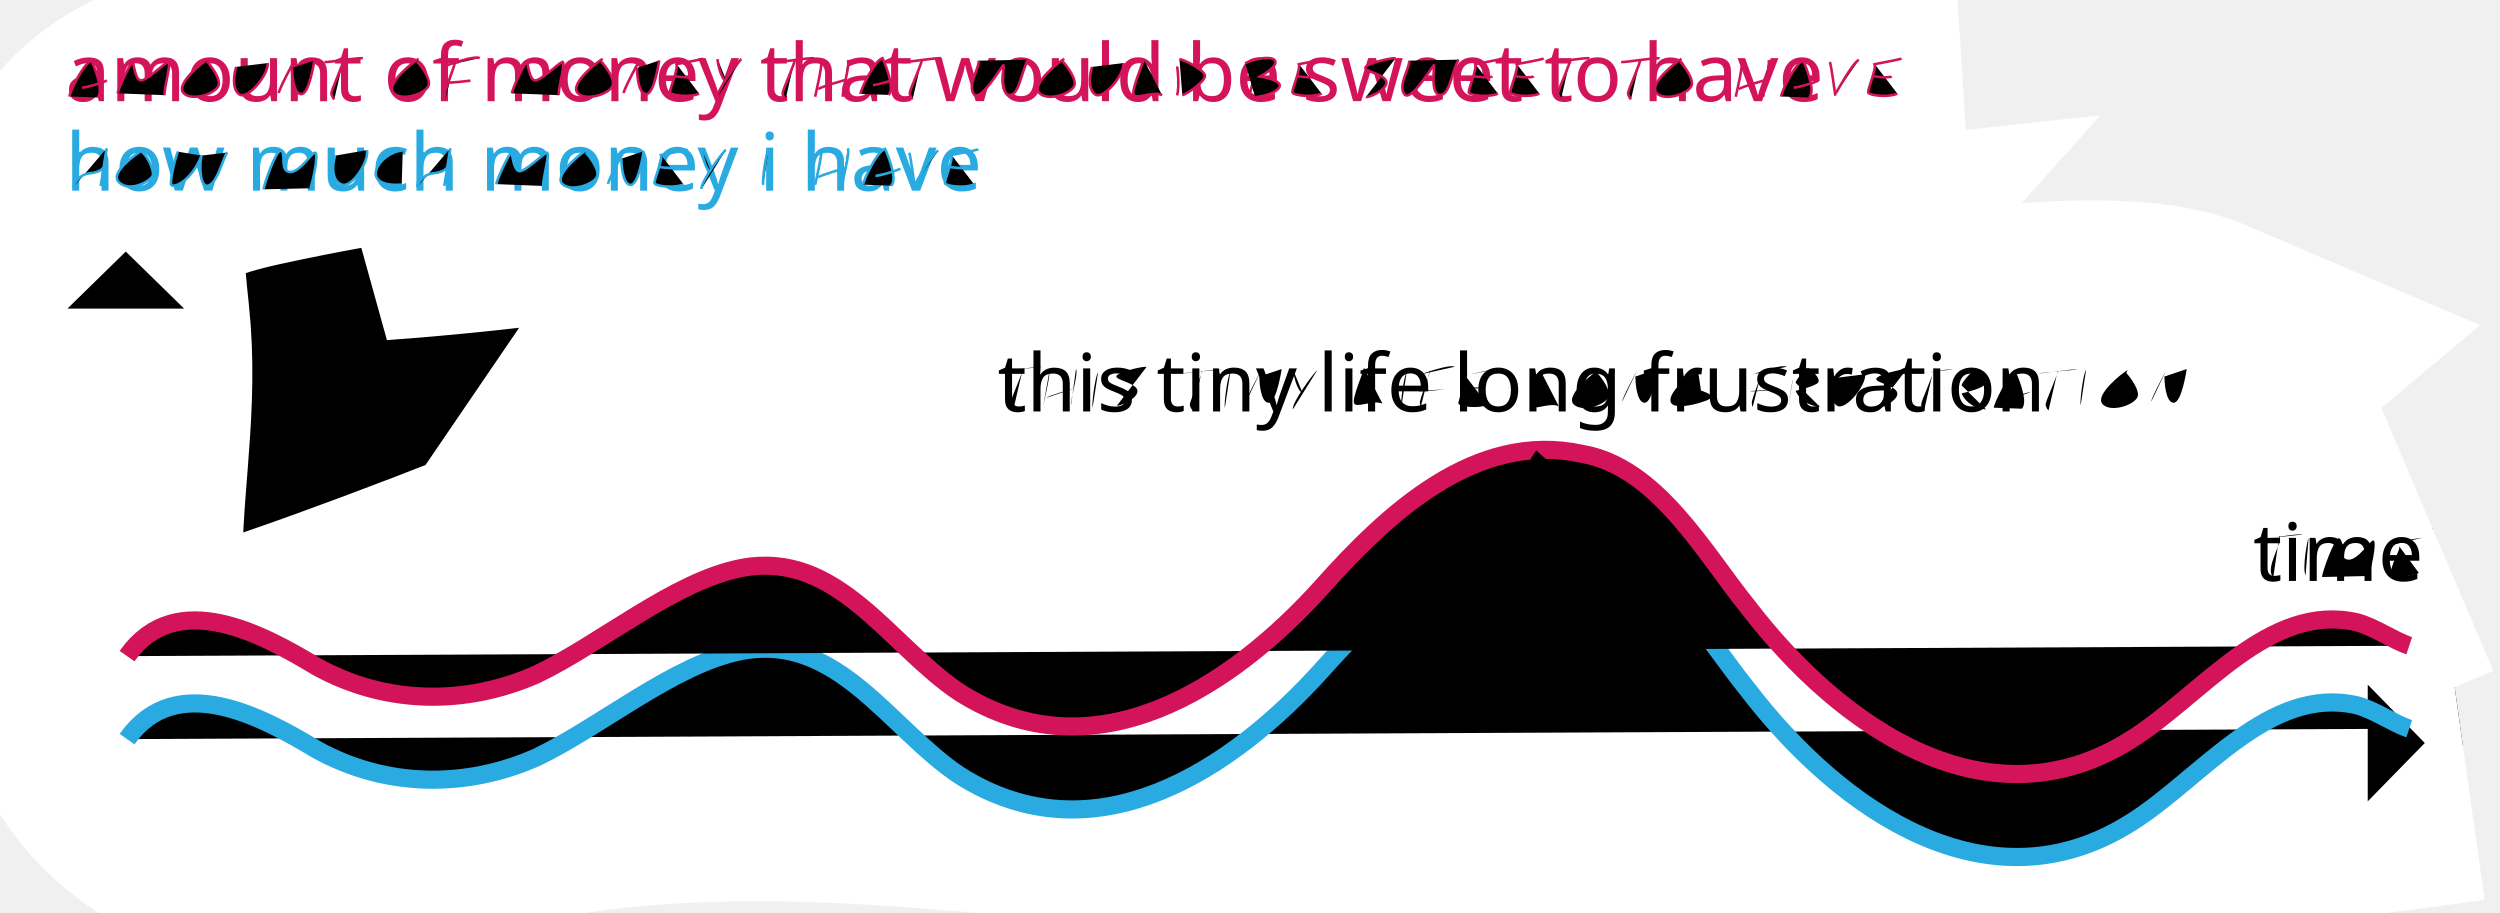
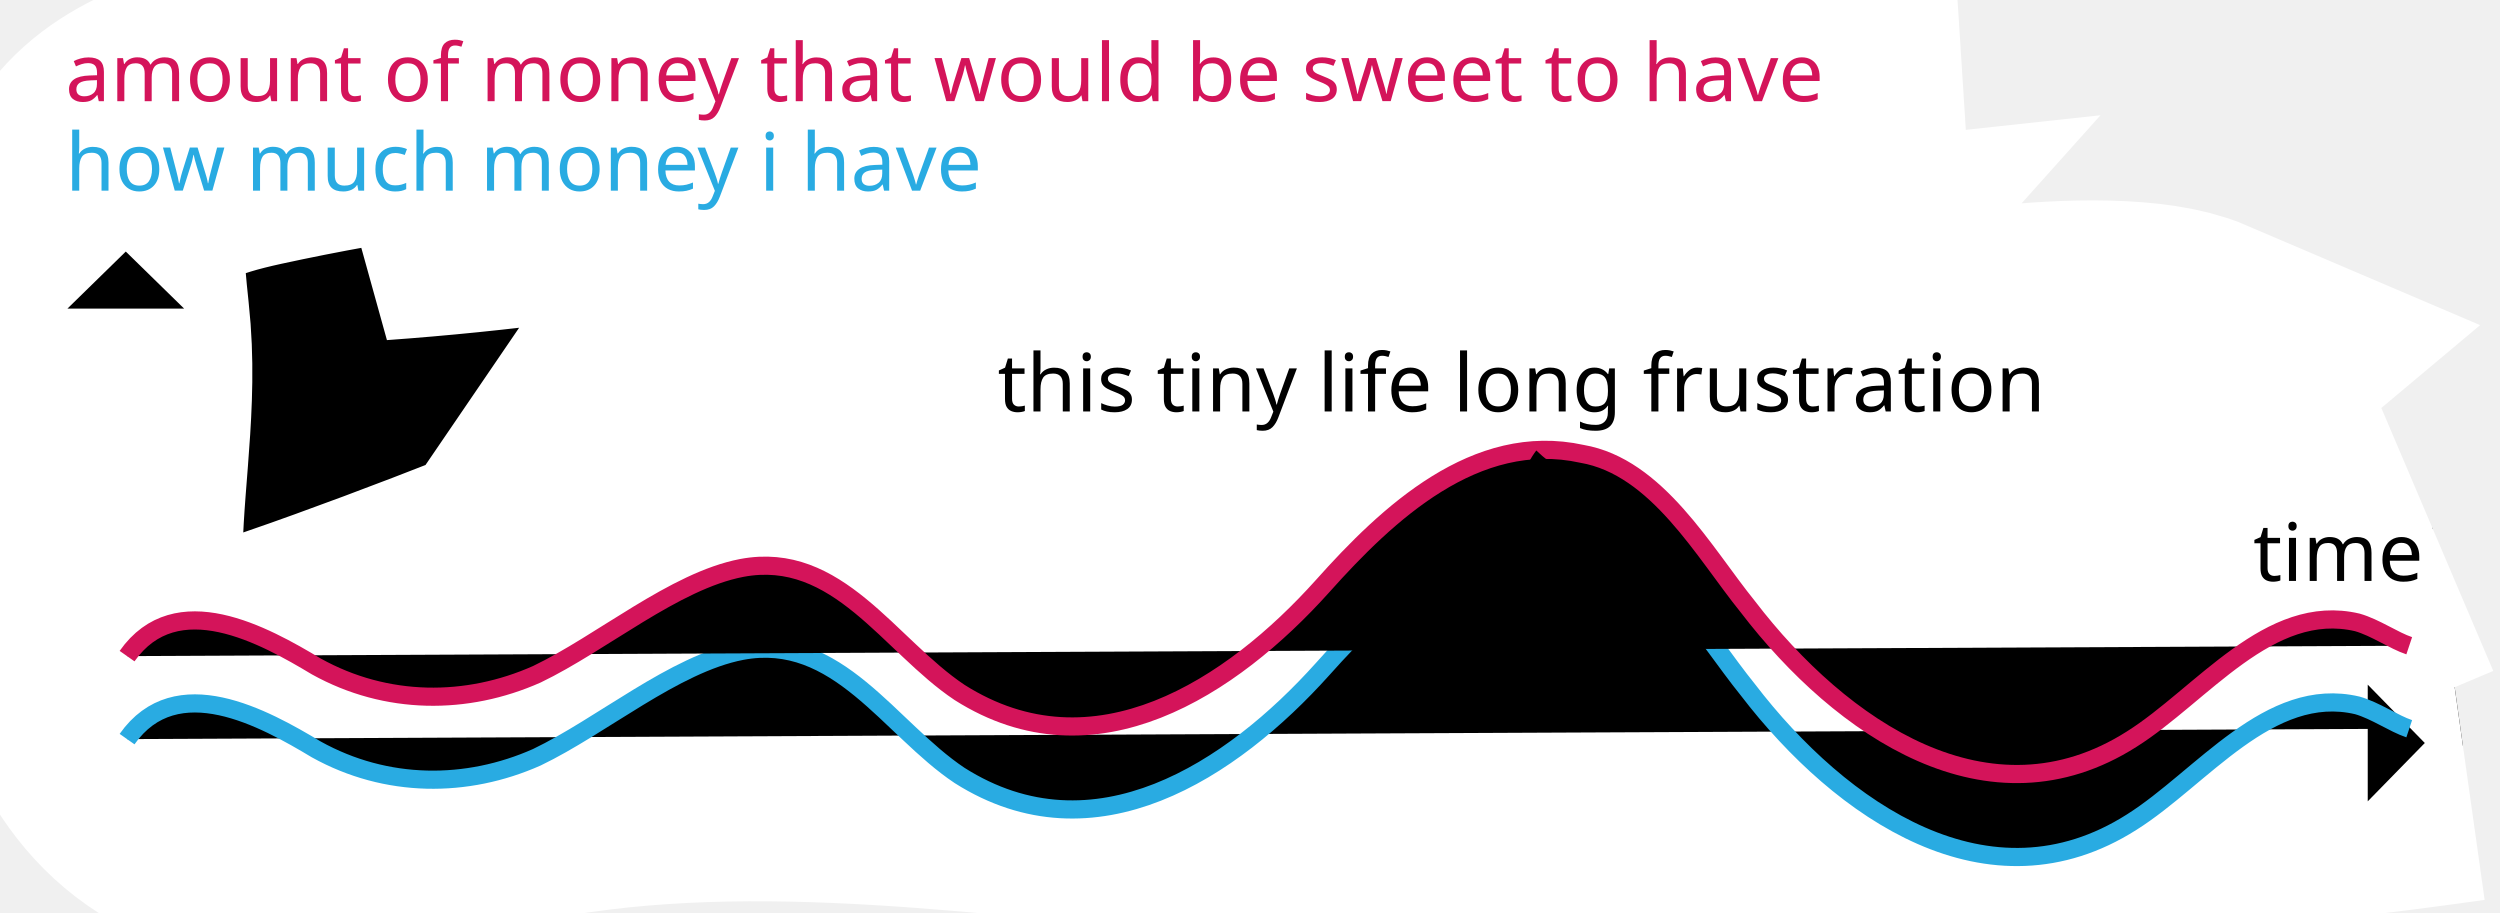
<svg xmlns="http://www.w3.org/2000/svg" version="1.1" id="Layer_1" x="0px" y="0px" viewBox="0 0 964 352" enable-background="new 0 0 964 352" xml:space="preserve">
  <path stroke="#FFFFFF" stroke-width="120" d="M949.7,287.6  c-161,22.7-324.5,26.9-486.4,12.4c-92.9-8.3-187.7-22.7-278.5-1.2c-38.2,9-81.2,23.6-114.4,2.7c-25.9-16.4-36-49.6-36.8-80.2  c-0.8-30.7,5.5-61.3,3.2-91.9c-1.4-18.2-5.6-37.5,2.5-53.8c10-20.2,34.5-27.7,56.4-32.5c47.9-10.4,96.6-17.3,145.6-20.6  C209.1,38.7,177,55,144.9,71.3c89.1-6.4,177.5-23.3,262.7-50.2c-39.4,12.6-81.7,27.2-105,61.4c130.9-50.3,306.6-61.7,446.6-53.1  C536.8,70,319.3,190.3,115,261.5c65.3,21.9,140.5,13.2,198.4-24.2c32.7-21.1,59.3-50.3,90.3-74s69.2-42.1,107.7-36.4  c-43.3,43.2-88.5,84.5-135.2,123.9c52.9,7.2,102.8-23.8,145.4-56s86.5-68.3,139.5-74c-36.6,40.9-77.8,77.7-122.6,109.4  c27.9,13.1,61.5,3.2,87.3-13.7c25.8-16.9,46.8-40.1,72.3-57.3s116.7-29.1,145-17c-42.1,35.4-142.2,72-184.3,107.4  c-8.5,7.2-17.9,17.7-13.5,27.9c4.3,10.2,18.4,10.7,29.3,9.4c84.3-10.1,185.3-50.2,263.3-83.4" />
  <path stroke-width="7" d="M50.7,285.1" />
  <g>
    <line stroke-width="7" x1="48.5" y1="310" x2="48.5" y2="97" />
    <polyline stroke-width="7" points="   26,119 48.5,97 71,119  " />
  </g>
  <g>
    <line stroke-width="7" x1="25" y1="286.5" x2="935" y2="286.5" />
    <polyline stroke-width="7" points="   913,264 935,286.5 913,309  " />
    <text transform="matrix(1 0 0 1 868.792 223.9991)" font-family="'PermanentMarker'" font-size="31">time</text>
-     <g>
-       <path d="    M871.6,207.9c0.6,0.3,14.7-2.4,16.3-1.8 M878.9,206.6c1.6,2.4-5.9,12.8-2.3,15.9" />
-       <path d="    M890.2,207.4c-0.4,0.5-2.5,11.2-1.2,14.6" />
-       <path d="    M895.4,222.5c-0.2-1.2,4.8-15.5,6.6-14.9c2.2,0.7-0.6,7.8,3.4,8.2c3.9,0.4,8.6-7.7,9.8-7.4c1.6,0.4-1.2,12.3-1.8,13.7" />
-       <path d="    M932.7,220.9c0,0-9.3,3.2-10.4,0.3c-1.1-2.9,3.6-9.2,2.8-10.6 M934.3,207.3c0,0-10.8,1.4-11,2.6 M923.8,214.9c0,0,6.6,0.2,7.3-0.4    " />
-     </g>
  </g>
  <g>
    <text transform="matrix(1 0 0 1 25.1953 73.5244)" fill="#29ABE2" font-family="'PermanentMarker'" font-size="31">how much money i have</text>
-     <path stroke="#29ABE2" d="   M30.6,58.6c0.2,0.7-2.3,13.6-2.3,13.6 M28.3,72.2c0,0,1.1-4.8,6.4-5.4c4.1-0.4,5.2-2,5.3-2.6c0.1-0.6,1.1-7,1.1-7 M38.8,71.7   c0,0,2.4-13.8,2.3-14.5" />
-     <path stroke="#29ABE2" d="   M55.8,57.3c0,0-14.7,9-9.7,13.2c4.6,3.9,12.7-1.2,12.9-3.1c0.2-1.9-1.8-6.8-4.3-8.9" />
-     <path stroke="#29ABE2" d="   M77.7,60C73.9,69.9,66.6,72.8,66,71.2c-0.6-1.6,2-12.2,2.7-12.7 M77.7,60c-0.9,3.3-0.7,12.4,2.5,11.6c3.8-0.9,6.1-11.9,7.5-12.8" />
-     <path stroke="#29ABE2" d="   M101.7,73c-0.2-1.2,4.8-15.5,6.6-14.9c2.2,0.7-0.6,7.8,3.4,8.2c3.9,0.4,8.6-7.7,9.8-7.4c1.6,0.4-1.2,12.3-1.8,13.7" />
-     <path stroke="#29ABE2" d="   M129.3,60c-0.4,0.5-2.7,9.4,2.6,11.2c3.8,1.3,10.5-9,9.6-13.3" />
-     <path stroke="#29ABE2" d="   M155.3,58c-9.1,0.7-17.8,14.4-0.4,13.2" />
-     <path stroke="#29ABE2" d="   M163.1,58.6c0.2,0.7-2.3,13.6-2.3,13.6 M160.8,72.2c0,0,1.1-4.8,6.4-5.4c4.1-0.4,5.2-2,5.3-2.6c0.1-0.6,1.1-7,1.1-7 M171.3,71.7   c0,0,2.4-13.8,2.3-14.5" />
-     <path stroke="#29ABE2" d="   M191.4,71c0-1.6,5.4-12.9,5.8-12.1c0.4,0.8,0.9,6.9,3.1,7.1s8.9-6.5,10.5-7.1c1.6-0.6-1.8,10.9-1.3,12.8" />
-     <path stroke="#29ABE2" d="   M226.4,57.7c-1.8,0.9-13,9.7-9.6,13.2c3.4,3.5,13.4-0.1,13.6-3.5c0.2-3.4-4.5-8.6-4.5-8.6" />
-     <path stroke="#29ABE2" d="   M234.5,70.9c0-1.5,5.8-12.1,5.8-12.1" />
-     <path stroke="#29ABE2" d="   M239.6,61.2c0,1.4,0.3,9.9,3.5,10.1c3.2,0.2,5.1-13,5.1-13" />
-     <path stroke="#29ABE2" d="   M254.8,59.6c0.9,2-2.8,10-2.4,11.1c0.4,1.1,7.7,2,11.2,0.4" />
-     <path stroke="#29ABE2" d="   M254.4,59.9c0.4-0.3,10.2-1.8,10.7-2.4" />
-     <path stroke="#29ABE2" d="   M254.4,64.4c0.7,0.2,6.3,0.8,7,0" />
-     <path stroke="#29ABE2" d="   M270.7,57.8c0,1.6,1.3,7.8,3.6,8.8" />
-     <path stroke="#29ABE2" d="   M279.9,57.8c-0.9,0.4-9.8,12.3-9.4,15.1" />
-     <path stroke="#29ABE2" d="   M296.4,57.6c-1.1,1.4-2.5,12.2-2.1,13.7" />
-     <path stroke="#29ABE2" d="   M316.7,57.9c0.4,1.4-2.4,13.4-2.4,13.4" />
-     <path stroke="#29ABE2" d="   M326.9,57.2c1,1.9-2.2,11.8-1.9,14.1" />
-     <path stroke="#29ABE2" d="   M315.5,68.4c1-1,10.6-3.6,10.6-3.6" />
-     <path stroke="#29ABE2" d="   M332.8,71.2c0-1.4,5.2-12.7,8.5-13.8c0,0,5.3,11.5,2.3,14.2" />
-     <path stroke="#29ABE2" d="   M337.6,67.8c1.4,0,8.3-1.9,9.6-2.8" />
-     <path stroke="#29ABE2" d="   M350.6,58.9c0.5,1,2.1,13,2.1,13" />
-     <path stroke="#29ABE2" d="   M352.9,71c0,0,6.6-12.1,8.9-12.9" />
-     <path stroke="#29ABE2" d="   M366.8,59.6c0.9,2-2.8,10-2.4,11.1c0.4,1.1,7.7,2,11.2,0.4" />
-     <path stroke="#29ABE2" d="   M366.4,59.9c0.4-0.3,10.2-1.8,10.8-2.4" />
-     <path stroke="#29ABE2" d="   M366.4,64.4c0.7,0.2,6.3,0.8,7,0" />
  </g>
  <path stroke="#29ABE2" stroke-width="7" d="M49,285c19-27,53-8,73,4  c27,15,58,15,85,3c25-12,53-36,79-41c37-7,57,30,84,48c52,33,105-2,140-41c25-28,59-60,100-51c29,5,47,38,64,59c36,47,93,86,148,51  c27-17,53-53,87-45c7,2,14,7,20,9" />
  <g>
    <text transform="matrix(1 0 0 1 25.1953 39.0264)" fill="#D4145A" font-family="'PermanentMarker'" font-size="31">amount of money that would be sweet to have</text>
-     <path stroke="#D4145A" d="   M26.8,37.2c0-1.4,5.2-12.7,8.5-13.8c0,0,5.3,11.5,2.3,14.2" />
-     <path stroke="#D4145A" d="   M31.6,33.8c1.4,0,8.3-1.9,9.6-2.8" />
-     <path stroke="#D4145A" d="   M45.4,36c0-1.6,5.4-12.9,5.8-12.1c0.4,0.8,0.9,6.9,3.1,7.1s8.9-6.5,10.5-7.1c1.6-0.6-1.8,10.9-1.3,12.8" />
-     <path stroke="#D4145A" d="   M80.4,22.7c-1.8,0.9-13,9.7-9.6,13.2s13.4-0.1,13.6-3.5c0.2-3.4-4.5-8.6-4.5-8.6" />
-     <path stroke="#D4145A" d="   M91.1,25.8c-0.7,2-2,8.4,1.2,10.6s11.4-7.7,10.9-12.1" />
-     <path stroke="#D4145A" d="   M107.5,35.9c0-1.5,5.8-12.1,5.8-12.1" />
-     <path stroke="#D4145A" d="   M112.6,26.2c0,1.4,0.3,9.9,3.5,10.1c3.2,0.2,5.1-13,5.1-13" />
-     <path stroke="#D4145A" d="   M125.1,23.9c1.2,0.3,13.1-1.8,14.8-1.4" />
-     <path stroke="#D4145A" d="   M132.5,22.8c0.3,1.1-4.7,11.8-4.7,13.1c0,1.3,1.1,2.4,1.1,2.4" />
-     <path stroke="#D4145A" d="   M161.4,22.7c-1.8,0.9-13,9.7-9.6,13.2s13.4-0.1,13.6-3.5c0.2-3.4-4.5-8.6-4.5-8.6" />
-     <path stroke="#D4145A" d="   M175.4,23.7c0.4,1.1-4.1,11-3.9,12.8s0.4,1.2,0.4,1.2" />
-     <path stroke="#D4145A" d="   M172.1,25.3c0.4-0.2,10.7-4,12.9-2.9" />
-     <path stroke="#D4145A" d="   M170.9,31.8c0.9,0.5,10.5-0.7,10.5-0.7" />
-     <path stroke="#D4145A" d="   M197.4,36c0-1.6,5.4-12.9,5.8-12.1c0.4,0.8,0.9,6.9,3.1,7.1s8.9-6.5,10.5-7.1c1.6-0.6-1.8,10.9-1.3,12.8" />
-     <path stroke="#D4145A" d="   M232.4,22.7c-1.8,0.9-13,9.7-9.6,13.2s13.4-0.1,13.6-3.5c0.2-3.4-4.5-8.6-4.5-8.6" />
-     <path stroke="#D4145A" d="   M240.5,35.9c0-1.5,5.8-12.1,5.8-12.1" />
-     <path stroke="#D4145A" d="   M245.6,26.2c0,1.4,0.3,9.9,3.5,10.1c3.2,0.2,5.1-13,5.1-13" />
-     <path stroke="#D4145A" d="   M260.8,24.6c0.9,2-2.8,10-2.4,11.1c0.4,1.1,7.7,2,11.2,0.4" />
-     <path stroke="#D4145A" d="   M260.4,24.9c0.4-0.3,10.2-1.8,10.8-2.4" />
-     <path stroke="#D4145A" d="   M260.4,29.4c0.7,0.2,6.3,0.8,7,0" />
-     <path stroke="#D4145A" d="   M276.7,22.8c0,1.6,1.3,7.8,3.6,8.8" />
-     <path stroke="#D4145A" d="   M285.9,22.8c-0.9,0.4-9.8,12.3-9.4,15.1" />
-     <path stroke="#D4145A" d="   M299.1,23.9c1.2,0.3,13.1-1.8,14.8-1.4" />
-     <path stroke="#D4145A" d="   M306.5,22.8c0.3,1.1-4.7,11.8-4.7,13.1c0,1.3,1.1,2.4,1.1,2.4" />
-     <path stroke="#D4145A" d="   M316.7,23.9c0.4,1.4-2.4,13.4-2.4,13.4" />
-     <path stroke="#D4145A" d="   M326.9,23.2c1,1.9-2.2,11.7-1.9,14.1" />
-     <path stroke="#D4145A" d="   M315.5,34.4c1-1,10.6-3.6,10.6-3.6" />
-     <path stroke="#D4145A" d="   M331.8,36.2c0-1.4,5.2-12.7,8.5-13.8c0,0,5.3,11.5,2.3,14.2" />
-     <path stroke="#D4145A" d="   M336.6,32.8c1.4,0,8.3-1.9,9.6-2.8" />
-     <path stroke="#D4145A" d="   M348.1,23.9c1.2,0.3,13.1-1.8,14.8-1.4" />
-     <path stroke="#D4145A" d="   M355.5,22.8c0.3,1.1-4.7,11.8-4.7,13.1c0,1.3,1.1,2.4,1.1,2.4" />
-     <path stroke="#D4145A" d="   M377.4,23.4c0.1,3.2-4.4,9.4-1.9,12.9s11.2-11.6,11.5-11.2c0.2,0.4-1.6,11.2,2.2,11.5c3.8,0.3,4.6-8.9,7.2-13.6" />
-     <path stroke="#D4145A" d="   M410.4,22.7c-1.8,0.9-13,9.7-9.6,13.2s13.4-0.1,13.6-3.5c0.2-3.4-4.5-8.6-4.5-8.6" />
-     <path stroke="#D4145A" d="   M421.1,25.8c-0.7,2-2,8.4,1.2,10.6s11.4-7.7,10.9-12.1" />
-     <path stroke="#D4145A" d="   M440.9,22.7c0.1,1.4-4.5,11.3-3.8,13.7c0.7,2.3,7.5-1.5,11,0.3" />
-     <path stroke="#D4145A" d="   M453.9,25.6c0.3,1.8,0.9,7.7,0,11.2" />
-     <path stroke="#D4145A" d="   M454.8,22.8c2.2,0.3,9.2,4.1,9.8,6.2c0.6,2.2-7.2,7.4-8.7,7.7" />
-     <path stroke="#D4145A" d="   M484.1,26.8c0.2,1.2-2.2,9.6-2.7,10.7" />
-     <path stroke="#D4145A" d="   M480.2,24.5c1.1-1.2,9.8-3.4,11.4-1.2c1.6,2.2-5.7,6.2-5.7,6.2s9.3,1.4,7.3,4.3c-2,2.9-9.2,3.7-9.2,3.7" />
-     <path stroke="#D4145A" d="   M500.8,24.6c0.9,2-2.8,10-2.4,11.1c0.4,1.1,7.7,2,11.2,0.4" />
-     <path stroke="#D4145A" d="   M500.4,24.9c0.4-0.3,10.2-1.8,10.8-2.4" />
-     <path stroke="#D4145A" d="   M500.4,29.4c0.7,0.2,6.3,0.8,7,0" />
-     <path stroke="#D4145A" d="   M538.1,22.5c-1.2-0.4-11,1.9-11.6,3.5c-0.6,1.6,7.7,2.6,8.1,5.6s-6.9,6.2-7.9,5.8" />
-     <path stroke="#D4145A" d="   M543.4,23.4c0.1,3.2-4.4,9.4-1.9,12.9s11.2-11.6,11.5-11.2c0.2,0.4-1.6,11.2,2.2,11.5c3.8,0.3,4.6-8.9,7.2-13.6" />
-     <path stroke="#D4145A" d="   M568.8,24.6c0.9,2-2.8,10-2.4,11.1c0.4,1.1,7.7,2,11.2,0.4" />
-     <path stroke="#D4145A" d="   M568.4,24.9c0.4-0.3,10.2-1.8,10.8-2.4" />
-     <path stroke="#D4145A" d="   M568.4,29.4c0.7,0.2,6.3,0.8,7,0" />
-     <path stroke="#D4145A" d="   M584.8,24.6c0.9,2-2.8,10-2.4,11.1c0.4,1.1,7.7,2,11.2,0.4" />
-     <path stroke="#D4145A" d="   M584.4,24.9c0.4-0.3,10.2-1.8,10.8-2.4" />
-     <path stroke="#D4145A" d="   M584.4,29.4c0.7,0.2,6.3,0.8,7,0" />
-     <path stroke="#D4145A" d="   M598.1,23.9c1.2,0.3,13.1-1.8,14.8-1.4" />
-     <path stroke="#D4145A" d="   M605.5,22.8c0.3,1.1-4.7,11.8-4.7,13.1c0,1.3,1.1,2.4,1.1,2.4" />
-     <path stroke="#D4145A" d="   M625.1,23.9c1.2,0.3,13.1-1.8,14.8-1.4" />
-     <path stroke="#D4145A" d="   M632.5,22.8c0.3,1.1-4.7,11.8-4.7,13.1c0,1.3,1.1,2.4,1.1,2.4" />
-     <path stroke="#D4145A" d="   M648.4,22.7c-1.8,0.9-13,9.7-9.6,13.2s13.4-0.1,13.6-3.5c0.2-3.4-4.5-8.6-4.5-8.6" />
-     <path stroke="#D4145A" d="   M671.7,23.9c0.4,1.4-2.4,13.4-2.4,13.4" />
-     <path stroke="#D4145A" d="   M681.9,23.2c1,1.9-2.2,11.7-1.9,14.1" />
-     <path stroke="#D4145A" d="   M670.5,34.4c1-1,10.6-3.6,10.6-3.6" />
-     <path stroke="#D4145A" d="   M686.8,37.2c0-1.4,5.2-12.7,8.5-13.8c0,0,5.3,11.5,2.3,14.2" />
-     <path stroke="#D4145A" d="   M691.6,33.8c1.4,0,8.3-1.9,9.6-2.8" />
-     <path stroke="#D4145A" d="   M705.6,23.9c0.5,1,2.1,13,2.1,13" />
-     <path stroke="#D4145A" d="   M707.9,36c0,0,6.6-12.1,8.9-12.9" />
-     <path stroke="#D4145A" d="   M722.8,24.6c0.9,2-2.8,10-2.4,11.1c0.4,1.1,7.7,2,11.2,0.4" />
-     <path stroke="#D4145A" d="   M722.4,24.9c0.4-0.3,10.2-1.8,10.8-2.4" />
-     <path stroke="#D4145A" d="   M722.4,29.4c0.7,0.2,6.3,0.8,7,0" />
  </g>
  <path stroke="#D4145A" stroke-width="7" d="M49,253c19-27,53-8,73,4  c27,15,58,15,85,3c25-12,53-36,79-41c37-7,57,30,84,48c52,33,105-2,140-41c25-28,59-60,100-51c29,5,47,38,64,59c36,47,93,86,148,51  c27-17,53-53,87-45c7,2,14,7,20,9" />
  <g>
    <path stroke-width="7" d="   M594.4,176.1c0.1,10,0.3,15.9,0.4,25.9" />
    <path stroke-width="7" d="   M587.5,196.4c2.8,2.4,5.6,4.9,8.4,7.3c0.6-3.7,2.9-7.2,6.1-9.2" />
    <path stroke-width="7" d="   M587.3,183.5c1.1-3.5,2.9-6.9,5.1-9.8c3,2.9,6.3,5.5,9.9,7.6" />
  </g>
  <g>
    <g>
      <text transform="matrix(1 0 0 1 384.6667 158.6665)" font-family="'PermanentMarker'" font-size="31">this tiny life long frustration</text>
    </g>
-     <path d="   M387.1,142.9c1.2,0.3,13.1-1.8,14.8-1.4" />
-     <path d="   M394.5,141.8c0.3,1.1-4.7,11.8-4.7,13.1s1.1,2.4,1.1,2.4" />
-     <path d="   M404.7,142.9c0.4,1.4-2.4,13.4-2.4,13.4" />
-     <path d="   M414.9,142.2c1,1.9-2.2,11.8-1.9,14.1" />
-     <path d="   M403.5,153.4c1-1,10.6-3.6,10.6-3.6" />
-     <path d="   M423.4,143.6c-1.1,1.4-2.5,12.2-2.1,13.7" />
-     <path d="   M442.1,141.5c-1.2-0.4-11,1.9-11.6,3.5s7.7,2.6,8.1,5.6s-6.9,6.2-7.9,5.8" />
-     <path d="   M456.1,143.9c1.2,0.3,13.1-1.8,14.8-1.4" />
-     <path d="   M463.5,142.8c0.3,1.1-4.7,11.8-4.7,13.1s1.1,2.4,1.1,2.4" />
-     <path d="   M474.4,143.6c-1.1,1.4-2.5,12.2-2.1,13.7" />
-     <path d="   M480.5,154.9c0-1.5,5.8-12.1,5.8-12.1" />
-     <path d="   M485.6,145.2c0,1.4,0.3,9.9,3.5,10.1s5.1-13,5.1-13" />
-     <path d="   M498.7,142.8c0,1.6,1.3,7.8,3.6,8.8" />
-     <path d="   M507.9,142.8c-0.9,0.4-9.8,12.3-9.4,15.1" />
-     <path d="   M525.9,141.7c0.1,1.4-4.5,11.3-3.8,13.7c0.7,2.3,7.5-1.5,11,0.3" />
-     <path d="   M542.4,143.6c-1.1,1.4-2.5,12.2-2.1,13.7" />
-     <path d="   M551.4,142.7c0.4,1.1-4.1,11-3.9,12.8s0.4,1.2,0.4,1.2" />
-     <path d="   M548.1,144.3c0.4-0.2,10.7-4,12.9-2.9" />
-     <path d="   M546.9,150.8c0.9,0.5,10.5-0.7,10.5-0.7" />
-     <path d="   M564.8,144.6c0.9,2-2.8,10-2.4,11.1c0.4,1.1,7.7,2,11.2,0.4" />
-     <path d="   M564.4,144.9c0.4-0.3,10.2-1.8,10.8-2.4" />
-     <path d="   M564.4,149.4c0.7,0.2,6.3,0.8,7,0" />
-     <path d="   M593.9,142.7c0.1,1.4-4.5,11.3-3.8,13.7c0.7,2.3,7.5-1.5,11,0.3" />
-     <path d="   M616.4,142.7c-1.8,0.9-13,9.7-9.6,13.2s13.4-0.1,13.6-3.5s-4.5-8.6-4.5-8.6" />
-     <path d="   M625.5,154.9c0-1.5,5.8-12.1,5.8-12.1" />
-     <path d="   M630.6,145.2c0,1.4,0.3,9.9,3.5,10.1s5.1-13,5.1-13" />
-     <path d="   M654.8,143.2c-3.9,1.2-12.4,9-10.4,12.2s14.9-0.8,15.5-2.1s-4-2.7-4-2.7" />
-     <path d="   M679.4,142.7c0.4,1.1-4.1,11-3.9,12.8s0.4,1.2,0.4,1.2" />
-     <path d="   M676.1,144.3c0.4-0.2,10.7-4,12.9-2.9" />
-     <path d="   M674.9,150.8c0.9,0.5,10.5-0.7,10.5-0.7" />
-     <path d="   M691.3,146.1c0.1,0.6-1.7,9.9-1.7,9.9" />
-     <path d="   M692.4,147.6c0-1.1,4-5.6,4.7-5.7s5.4,4.2,3.9,5.7s-8.6,3.1-8.6,3.1s1.8,5.4,9.4,6.2" />
-     <path d="   M707.1,145.8c-0.7,2-2,8.4,1.2,10.6s11.4-7.7,10.9-12.1" />
-     <path d="   M735.1,142.5c-1.2-0.4-11,1.9-11.6,3.5s7.7,2.6,8.1,5.6s-6.9,6.2-7.9,5.8" />
-     <path d="   M738.1,143.9c1.2,0.3,13.1-1.8,14.8-1.4" />
-     <path d="   M745.5,142.8c0.3,1.1-4.7,11.8-4.7,13.1s1.1,2.4,1.1,2.4" />
-     <path d="   M755.3,147.1c0.1,0.6-1.7,9.9-1.7,9.9" />
-     <path d="   M756.4,148.6c0-1.1,4-5.6,4.7-5.7s5.4,4.2,3.9,5.7s-8.6,3.1-8.6,3.1s1.8,5.4,9.4,6.2" />
-     <path d="   M768.8,157.2c0-1.4,5.2-12.7,8.5-13.8c0,0,5.3,11.5,2.3,14.2" />
-     <path d="   M773.6,153.8c1.4,0,8.3-1.9,9.6-2.8" />
-     <path d="   M786.1,143.9c1.2,0.3,13.1-1.8,14.8-1.4" />
-     <path d="   M793.5,142.8c0.3,1.1-4.7,11.8-4.7,13.1s1.1,2.4,1.1,2.4" />
-     <path d="   M804.4,142.6c-1.1,1.4-2.5,12.2-2.1,13.7" />
-     <path d="   M820.4,142.7c-1.8,0.9-13,9.7-9.6,13.2s13.4-0.1,13.6-3.5s-4.5-8.6-4.5-8.6" />
-     <path d="   M829.5,154.9c0-1.5,5.8-12.1,5.8-12.1" />
-     <path d="   M834.6,145.2c0,1.4,0.3,9.9,3.5,10.1s5.1-13,5.1-13" />
  </g>
</svg>
